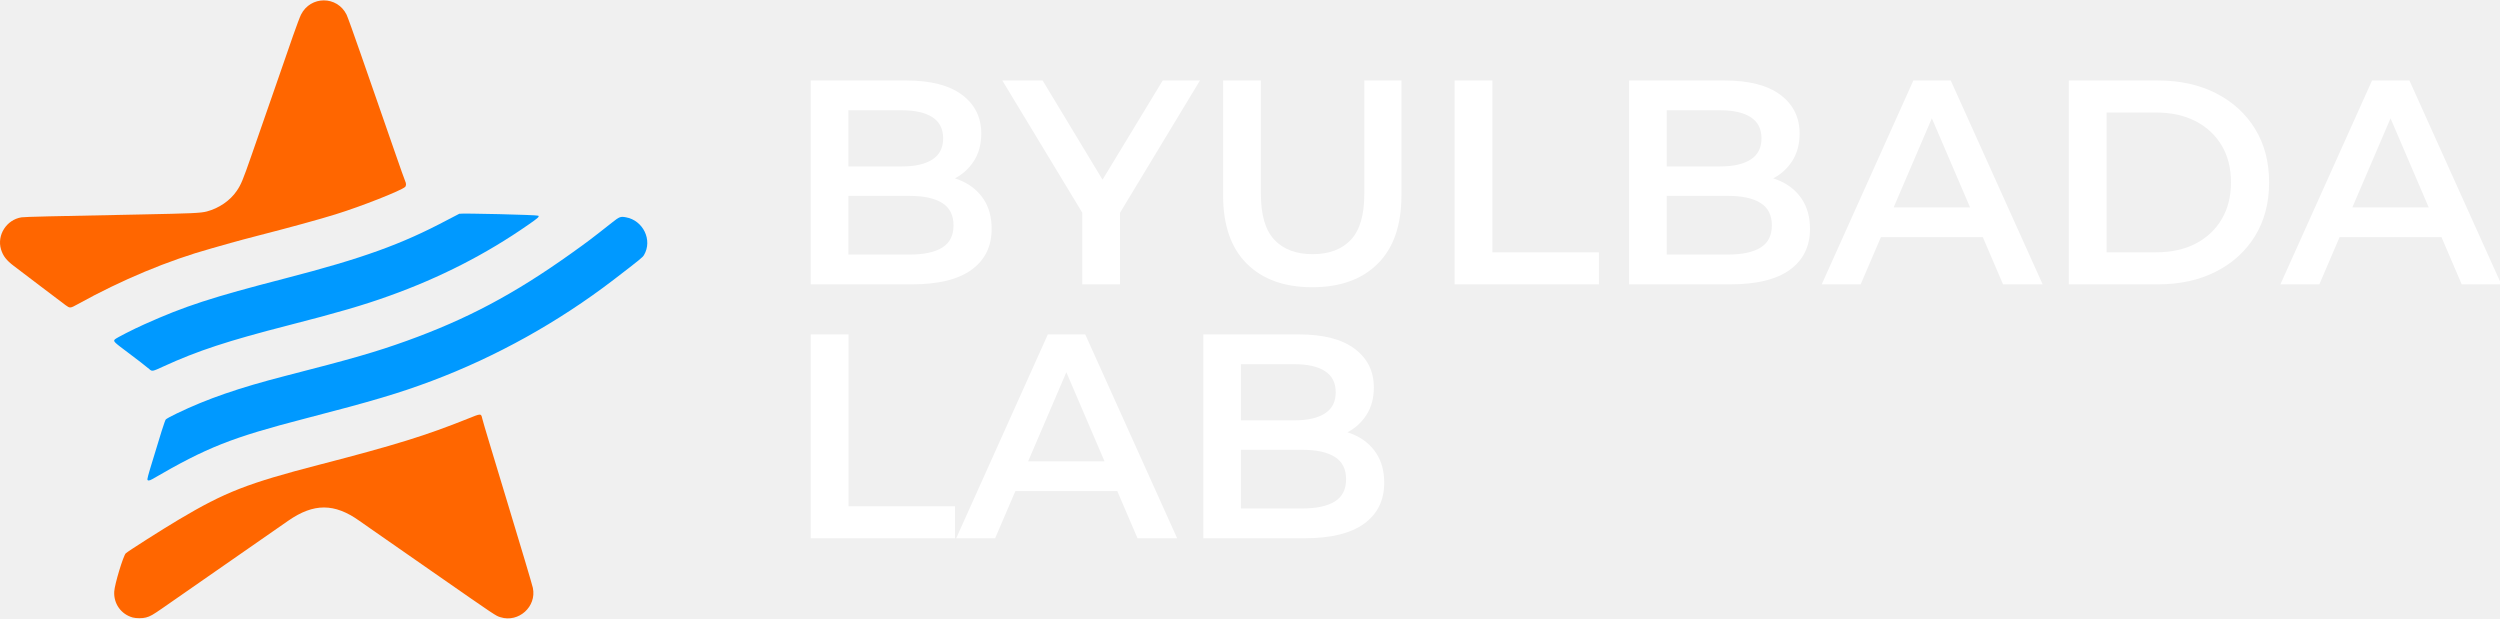
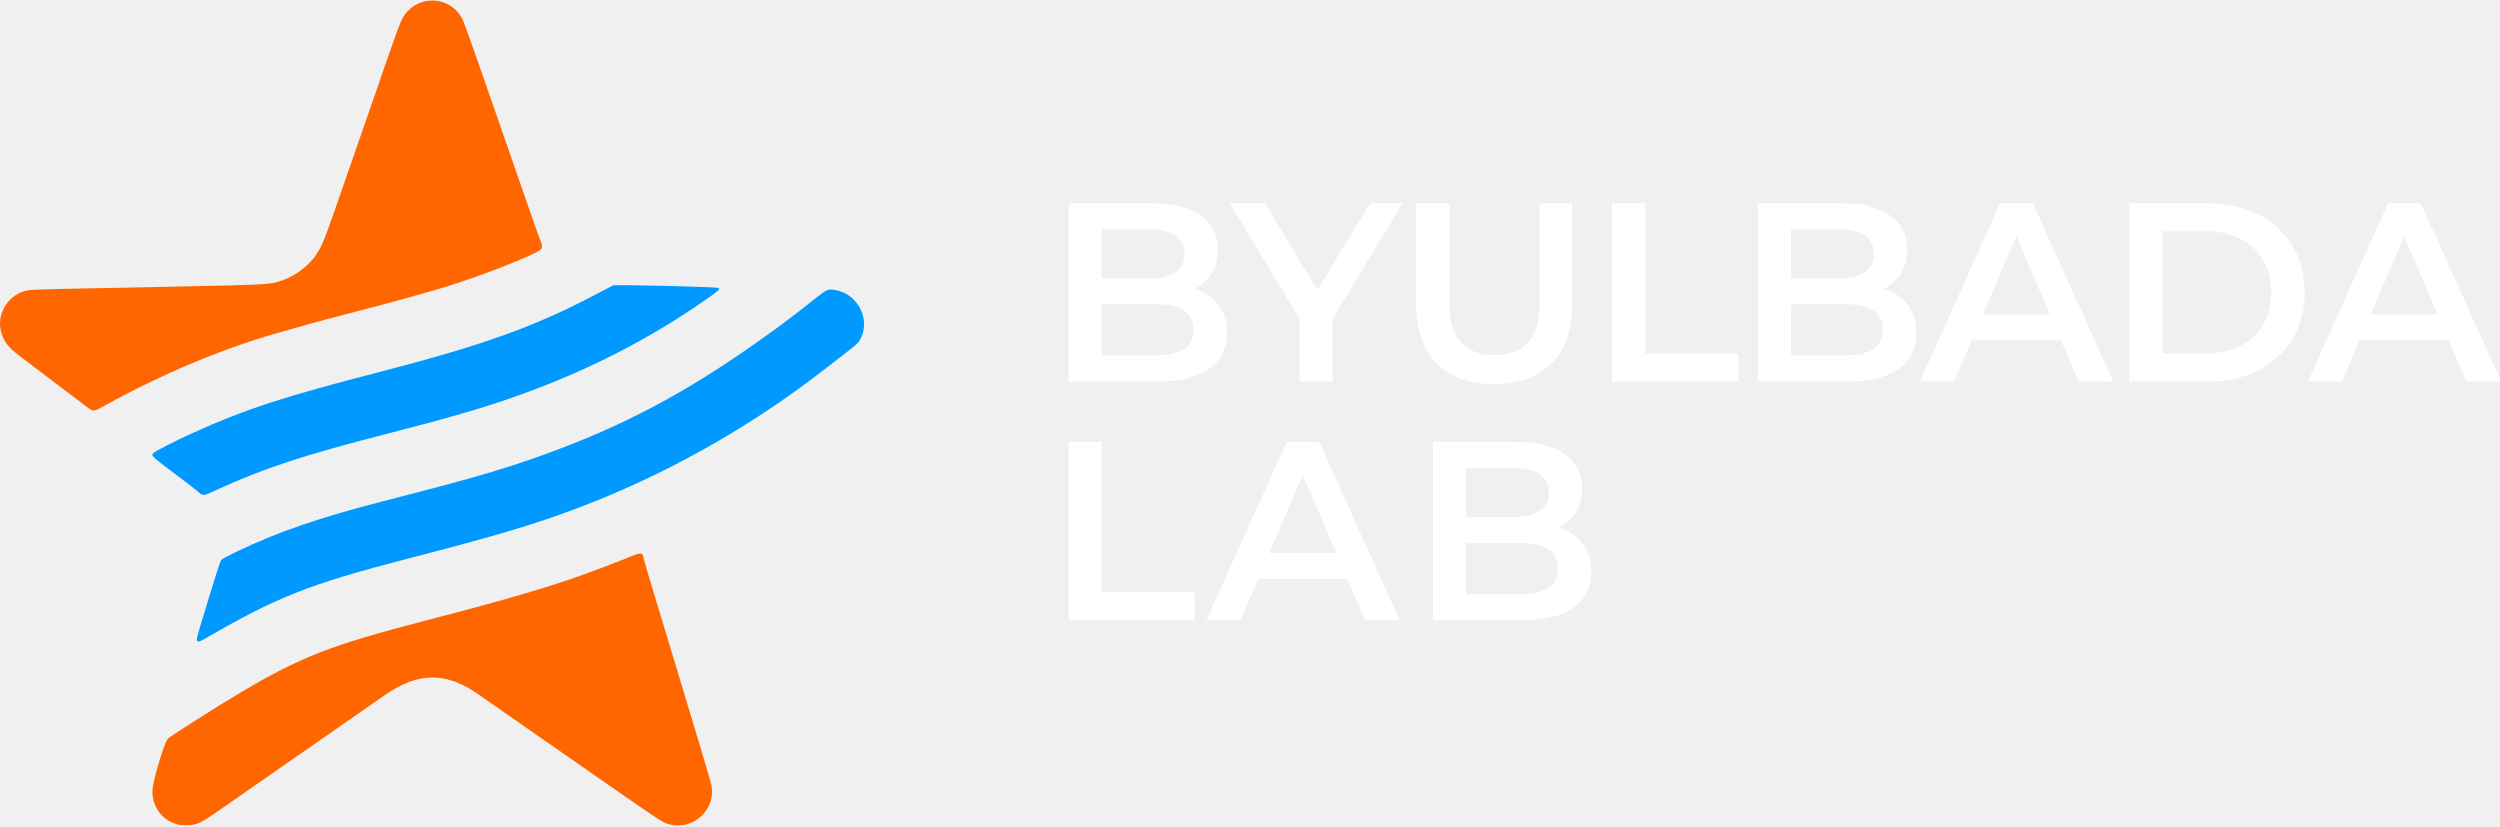
- <svg xmlns="http://www.w3.org/2000/svg" viewBox="0 0 1098.81 271.62" width="1099" height="272" role="img" aria-label="BYULBADA LAB">
-   <g transform="translate(-25.8152,-18.8204) scale(0.248209)">
+ <svg xmlns="http://www.w3.org/2000/svg" viewBox="0 0 1256.18 414.51" width="1256" height="415" role="img" aria-label="BYULBADA LAB">
+   <g transform="translate(-39.3962,-28.7216) scale(0.378787)">
    <path d="M339.0,1168.6C318.4,1162.9 305.0,1144.1 306.3,1122.6C307.0,1109.8 322.3,1059.2 326.7,1055.0C330.4,1051.4 392.5,1011.9 420.5,995.3C502.9,946.3 542.3,931.0 670.0,897.9C804.3,863.1 858.7,846.2 932.6,816.5C956.1,807.0 955.9,807.0 958.0,816.4C958.6,819.1 964.2,838.4 970.6,859.4C988.1,917.3 997.6,948.9 1003.0,966.5C1026.5,1043.8 1046.4,1110.5 1047.6,1116.2C1054.5,1149.3 1022.5,1178.2 990.2,1168.1C981.7,1165.5 984.5,1167.4 870.0,1087.7C813.1,1048.1 762.9,1013.2 758.5,1010.1C754.1,1007.1 746.0,1001.4 740.5,997.5C696.3,966.0 659.6,965.9 614.5,997.2C602.8,1005.3 414.9,1136.0 392.0,1151.9C374.9,1163.8 369.9,1166.7 362.5,1168.6C356.4,1170.3 345.0,1170.2 339.0,1168.6ZM220.1,615.5C216.7,613.0 196.1,597.4 174.2,580.8C152.4,564.2 131.8,548.6 128.5,546.1C115.3,536.1 109.4,528.5 105.8,516.7C98.2,491.5 115.6,464.2 142.0,460.0C147.9,459.1 197.8,457.9 350.0,455.0C445.8,453.1 458.9,452.5 470.3,449.6C491.8,443.9 511.6,430.3 523.2,413.2C530.9,401.9 533.9,394.6 549.1,351.0C556.8,328.7 574.2,278.8 587.7,240.0C601.1,201.2 617.0,155.5 622.9,138.5C628.9,121.4 635.2,104.6 637.0,101.1C654.0,67.4 701.0,67.4 717.7,101.1C719.4,104.6 730.4,134.9 742.0,168.5C753.6,202.1 768.1,243.7 774.2,261.0C780.2,278.3 793.0,315.2 802.7,343.0C812.3,370.8 820.8,394.7 821.6,396.2C823.5,399.9 823.4,404.4 821.2,406.3C813.9,412.9 743.7,440.6 698.5,454.6C670.3,463.4 616.4,478.2 562.5,492.0C544.9,496.5 522.2,502.6 512.0,505.5C501.8,508.4 486.8,512.7 478.5,515.0C401.6,536.4 319.5,570.7 241.5,613.9C228.3,621.2 227.9,621.2 220.1,615.5Z" fill="#ff6600" />
    <path d="M365.0,923.6C365.0,922.3 367.0,914.5 369.5,906.3C388.6,842.8 395.9,819.8 397.6,817.9C398.6,816.7 407.4,811.9 417.0,807.3C471.2,781.2 526.8,762.0 610.0,740.6C727.5,710.5 770.7,698.0 824.0,678.8C930.8,640.3 1014.0,596.2 1114.5,524.6C1145.5,502.5 1150.7,498.5 1188.5,468.7C1200.7,459.0 1202.9,458.2 1212.2,459.9C1242.9,465.3 1259.9,500.4 1244.4,526.7C1241.9,531.0 1237.4,534.6 1190.0,571.0C1092.7,645.5 982.4,706.9 869.1,749.5C811.1,771.3 764.1,785.3 645.5,816.0C513.5,850.2 470.9,867.1 373.5,923.7C368.1,926.8 365.0,926.8 365.0,923.6ZM368.3,728.7C363.5,724.5 346.1,711.0 330.5,699.4C305.3,680.6 304.1,679.4 307.6,676.0C310.3,673.4 339.3,658.5 359.5,649.5C431.4,617.2 478.3,601.9 609.5,568.0C746.3,532.6 815.2,507.7 896.3,464.6C906.9,459.0 916.3,454.1 917.3,453.7C920.8,452.4 1054.8,455.6 1057.1,457.1C1059.6,458.6 1056.9,461.1 1039.4,473.2C964.6,525.3 883.3,566.8 793.5,599.0C747.0,615.7 702.5,628.7 615.5,651.0C506.8,678.9 453.6,696.4 393.3,724.1C373.8,733.1 373.3,733.2 368.3,728.7Z" fill="#0099ff" />
  </g>
-   <path d="M356.337 124.81V35.21H398.302Q414.41 35.21 422.852 41.523Q431.294 47.837 431.294 58.523Q431.294 65.641 427.964 70.73Q424.633 75.819 419.081 78.557Q413.529 81.294 406.934 81.294L409.271 76.723Q416.87 76.723 422.87 79.444Q428.87 82.165 432.361 87.454Q435.852 92.744 435.852 100.44Q435.852 111.977 427.024 118.393Q418.196 124.81 400.862 124.81ZM372.882 111.714H399.862Q409.201 111.714 414.149 108.641Q419.096 105.567 419.096 98.879Q419.096 92.191 414.149 89.062Q409.201 85.932 399.862 85.932H371.614V72.985H396.435Q405.121 72.985 409.83 69.92Q414.538 66.855 414.538 60.646Q414.538 54.42 409.83 51.363Q405.121 48.306 396.435 48.306H372.882Z" fill="#FFFFFF" />
-   <path d="M475.67 124.81V89.415L479.462 99.55L440.541 35.21H458.259L489.568 87.057H479.59L511.043 35.21H527.411L488.523 99.55L492.281 89.415V124.81Z" fill="#FFFFFF" />
-   <path d="M576.775 126.078Q558.396 126.078 547.99 115.722Q537.585 105.366 537.585 85.716V35.21H554.196V85.154Q554.196 98.961 560.137 105.255Q566.078 111.549 576.919 111.549Q587.777 111.549 593.71 105.255Q599.643 98.961 599.643 85.154V35.21H615.965V85.716Q615.965 105.366 605.559 115.722Q595.154 126.078 576.775 126.078Z" fill="#FFFFFF" />
-   <path d="M639.345 124.81V35.21H655.956V110.748H702.757V124.81Z" fill="#FFFFFF" />
-   <path d="M716.017 124.81V35.21H757.982Q774.09 35.21 782.532 41.523Q790.974 47.837 790.974 58.523Q790.974 65.641 787.644 70.73Q784.313 75.819 778.761 78.557Q773.209 81.294 766.614 81.294L768.951 76.723Q776.55 76.723 782.55 79.444Q788.55 82.165 792.041 87.454Q795.532 92.744 795.532 100.44Q795.532 111.977 786.704 118.393Q777.876 124.81 760.542 124.81ZM732.562 111.714H759.542Q768.881 111.714 773.829 108.641Q778.776 105.567 778.776 98.879Q778.776 92.191 773.829 89.062Q768.881 85.932 759.542 85.932H731.294V72.985H756.115Q764.801 72.985 769.51 69.92Q774.218 66.855 774.218 60.646Q774.218 54.42 769.51 51.363Q764.801 48.306 756.115 48.306H732.562Z" fill="#FFFFFF" />
-   <path d="M800.688 124.81 840.97 35.21H857.404L897.798 124.81H880.385L845.773 44.085H852.423L817.811 124.81ZM819.303 104.067 823.751 91H872.099L876.659 104.067Z" fill="#FFFFFF" />
-   <path d="M909.297 124.81V35.21H948.441Q962.972 35.21 973.974 40.817Q984.976 46.424 991.153 56.464Q997.33 66.504 997.33 80.01Q997.33 93.5 991.153 103.548Q984.976 113.596 973.974 119.203Q962.972 124.81 948.441 124.81ZM925.908 110.731H947.607Q957.685 110.731 965.048 106.906Q972.412 103.081 976.493 96.163Q980.574 89.246 980.574 80.01Q980.574 70.646 976.493 63.793Q972.412 56.939 965.048 53.114Q957.685 49.289 947.607 49.289H925.908Z" fill="#FFFFFF" />
-   <path d="M1002.288 124.81 1042.57 35.21H1059.004L1099.398 124.81H1081.985L1047.373 44.085H1054.023L1019.411 124.81ZM1020.903 104.067 1025.351 91H1073.699L1078.259 104.067Z" fill="#FFFFFF" />
-   <path d="M356.337 236.41V146.81H372.948V222.348H419.749V236.41Z" fill="#FFFFFF" />
-   <path d="M420.272 236.41 460.554 146.81H476.988L517.382 236.41H499.969L465.357 155.685H472.007L437.395 236.41ZM438.887 215.667 443.335 202.6H491.683L496.243 215.667Z" fill="#FFFFFF" />
-   <path d="M528.881 236.41V146.81H570.846Q586.954 146.81 595.396 153.123Q603.838 159.437 603.838 170.123Q603.838 177.241 600.508 182.33Q597.177 187.419 591.625 190.157Q586.073 192.894 579.478 192.894L581.815 188.323Q589.414 188.323 595.414 191.044Q601.414 193.765 604.905 199.054Q608.396 204.344 608.396 212.04Q608.396 223.577 599.568 229.993Q590.74 236.41 573.406 236.41ZM545.426 223.314H572.406Q581.745 223.314 586.693 220.241Q591.64 217.167 591.64 210.479Q591.64 203.791 586.693 200.662Q581.745 197.532 572.406 197.532H544.158V184.585H568.979Q577.665 184.585 582.374 181.52Q587.082 178.455 587.082 172.246Q587.082 166.02 582.374 162.963Q577.665 159.906 568.979 159.906H545.426Z" fill="#FFFFFF" />
+   <path d="M537.006 191.436V101.836H578.971Q595.079 101.836 603.521 108.15Q611.963 114.463 611.963 125.149Q611.963 132.267 608.633 137.356Q605.302 142.446 599.75 145.183Q594.198 147.921 587.603 147.921L589.94 143.349Q597.539 143.349 603.539 146.07Q609.539 148.792 613.03 154.081Q616.521 159.37 616.521 167.067Q616.521 178.603 607.693 185.02Q598.865 191.436 581.531 191.436ZM553.551 178.341H580.531Q589.87 178.341 594.817 175.267Q599.765 172.193 599.765 165.505Q599.765 158.817 594.817 155.688Q589.87 152.559 580.531 152.559H552.283V139.612H577.104Q585.79 139.612 590.499 136.547Q595.207 133.481 595.207 127.272Q595.207 121.046 590.499 117.989Q585.79 114.932 577.104 114.932H553.551Z" fill="#FFFFFF" />
+   <path d="M653.011 191.436V156.041L656.803 166.176L617.882 101.836H635.6L666.909 153.683H656.931L688.384 101.836H704.752L665.864 166.176L669.622 156.041V191.436Z" fill="#FFFFFF" />
+   <path d="M750.788 192.704Q732.409 192.704 722.003 182.348Q711.598 171.993 711.598 152.342V101.836H728.209V151.781Q728.209 165.587 734.15 171.881Q740.091 178.175 750.932 178.175Q761.79 178.175 767.723 171.881Q773.656 165.587 773.656 151.781V101.836H789.978V152.342Q789.978 171.993 779.572 182.348Q769.167 192.704 750.788 192.704Z" fill="#FFFFFF" />
+   <path d="M810.03 191.436V101.836H826.641V177.374H873.441V191.436Z" fill="#FFFFFF" />
+   <path d="M883.374 191.436V101.836H925.339Q941.447 101.836 949.889 108.15Q958.331 114.463 958.331 125.149Q958.331 132.267 955.001 137.356Q951.67 142.446 946.118 145.183Q940.566 147.921 933.971 147.921L936.308 143.349Q943.907 143.349 949.907 146.07Q955.907 148.792 959.398 154.081Q962.889 159.37 962.889 167.067Q962.889 178.603 954.061 185.02Q945.233 191.436 927.899 191.436ZM899.919 178.341H926.899Q936.238 178.341 941.185 175.267Q946.133 172.193 946.133 165.505Q946.133 158.817 941.185 155.688Q936.238 152.559 926.899 152.559H898.651V139.612H923.472Q932.158 139.612 936.867 136.547Q941.575 133.481 941.575 127.272Q941.575 121.046 936.867 117.989Q932.158 114.932 923.472 114.932H899.919Z" fill="#FFFFFF" />
+   <path d="M964.716 191.436 1004.999 101.836H1021.433L1061.827 191.436H1044.414L1009.802 110.712H1016.452L981.84 191.436ZM983.332 170.694 987.78 157.627H1036.128L1040.688 170.694Z" fill="#FFFFFF" />
+   <path d="M1069.998 191.436V101.836H1109.142Q1123.673 101.836 1134.675 107.444Q1145.676 113.051 1151.854 123.091Q1158.031 133.13 1158.031 146.636Q1158.031 160.126 1151.854 170.174Q1145.676 180.222 1134.675 185.829Q1123.673 191.436 1109.142 191.436ZM1086.609 177.358H1108.308Q1118.386 177.358 1125.749 173.533Q1133.113 169.707 1137.194 162.79Q1141.275 155.872 1141.275 146.636Q1141.275 137.273 1137.194 130.419Q1133.113 123.566 1125.749 119.74Q1118.386 115.915 1108.308 115.915H1086.609Z" fill="#FFFFFF" />
+   <path d="M1159.66 191.436 1199.943 101.836H1216.377L1256.771 191.436H1239.358L1204.746 110.712H1211.396L1176.784 191.436ZM1178.276 170.694 1182.724 157.627H1231.072L1235.632 170.694Z" fill="#FFFFFF" />
+   <path d="M537.006 311.398V221.798H553.617V297.336H600.417V311.398Z" fill="#FFFFFF" />
+   <path d="M606.188 311.398 646.471 221.798H662.905L703.299 311.398H685.886L651.274 230.673H657.924L623.312 311.398ZM624.804 290.655 629.252 277.588H677.6L682.16 290.655Z" fill="#FFFFFF" />
+   <path d="M720.046 311.398V221.798H762.011Q778.119 221.798 786.561 228.111Q795.003 234.425 795.003 245.111Q795.003 252.229 791.673 257.318Q788.342 262.407 782.79 265.145Q777.238 267.883 770.643 267.883L772.98 263.311Q780.579 263.311 786.579 266.032Q792.579 268.753 796.07 274.043Q799.561 279.332 799.561 287.028Q799.561 298.565 790.733 304.982Q781.905 311.398 764.571 311.398ZM736.591 298.302H763.571Q772.91 298.302 777.857 295.229Q782.805 292.155 782.805 285.467Q782.805 278.779 777.857 275.65Q772.91 272.52 763.571 272.52H735.323V259.574H760.144Q768.83 259.574 773.539 256.508Q778.247 253.443 778.247 247.234Q778.247 241.008 773.539 237.951Q768.83 234.894 760.144 234.894H736.591Z" fill="#FFFFFF" />
</svg>
